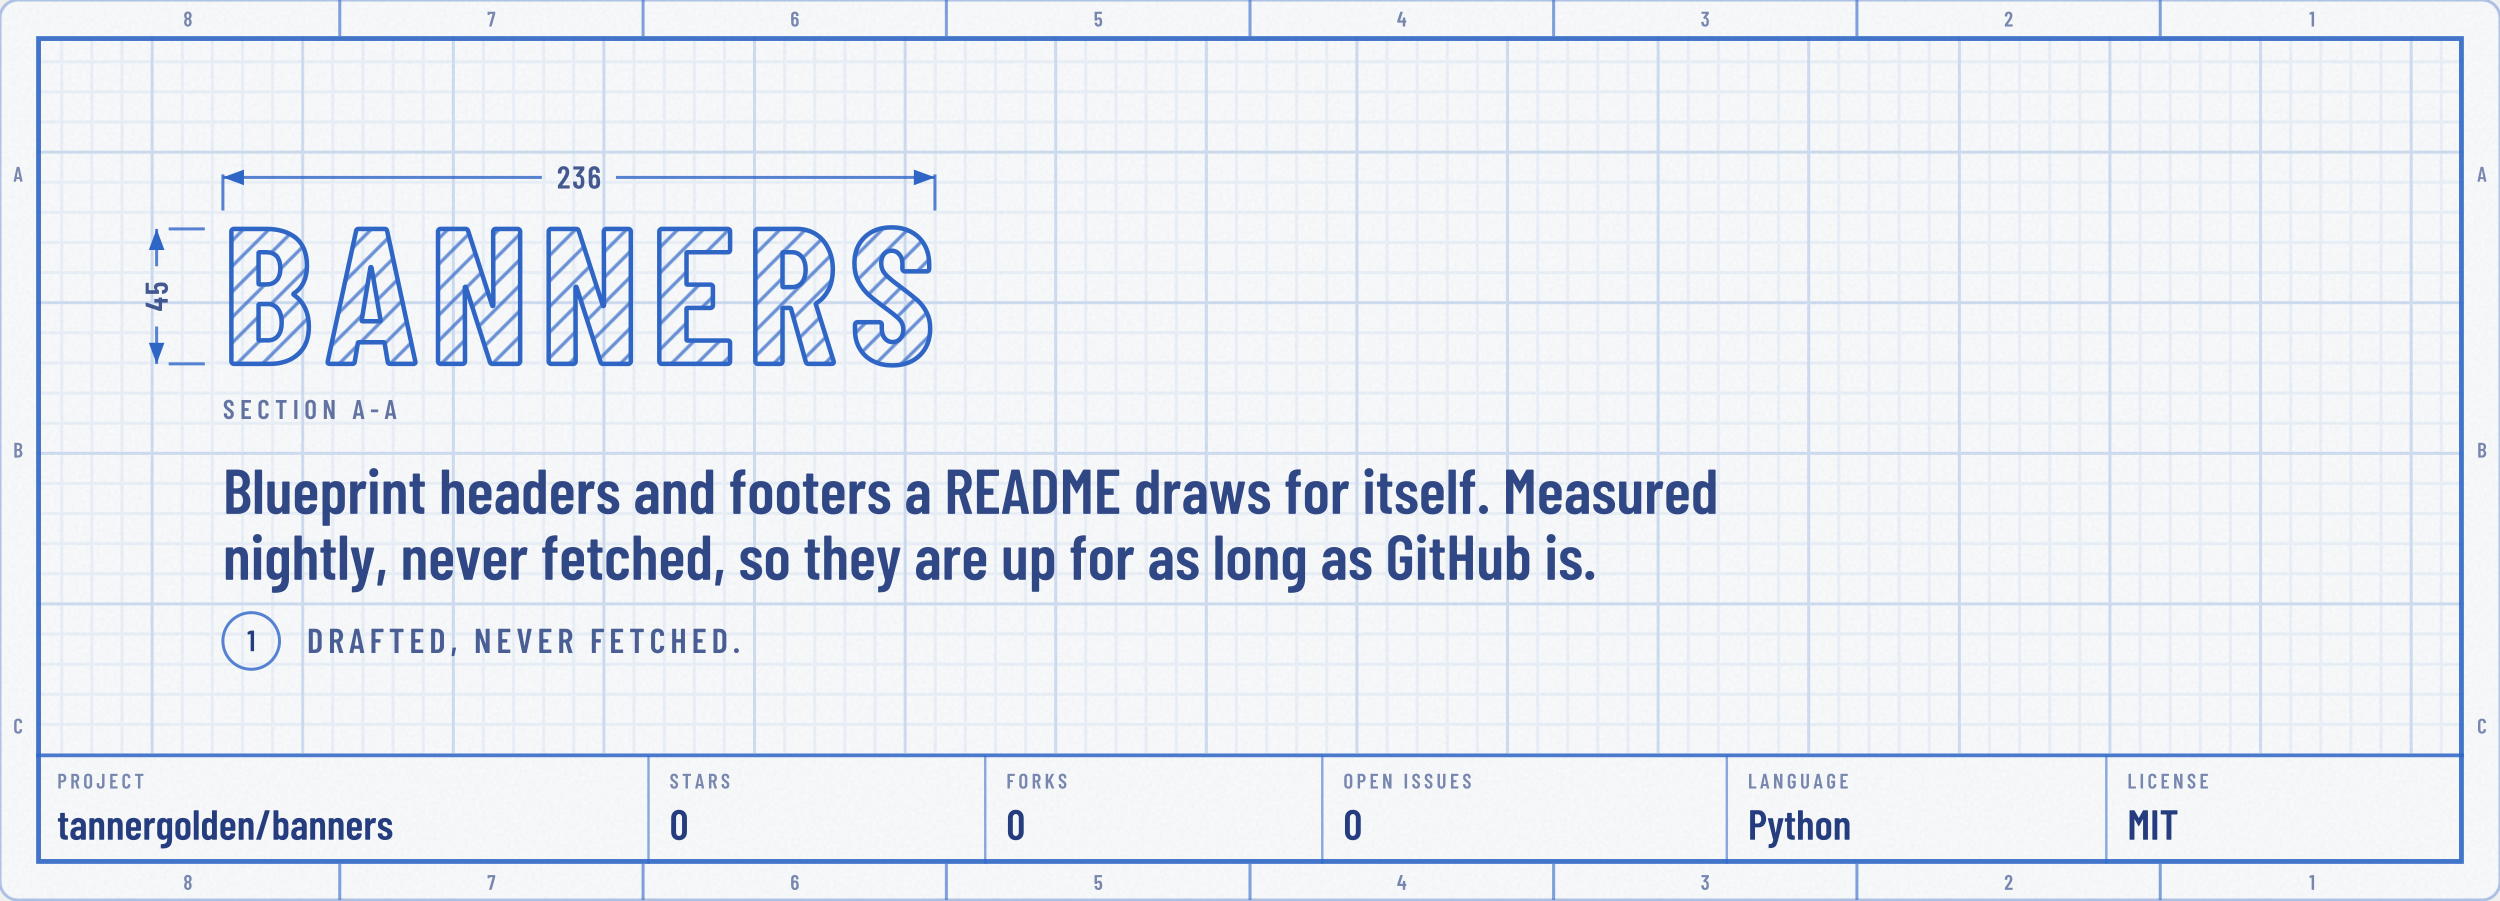
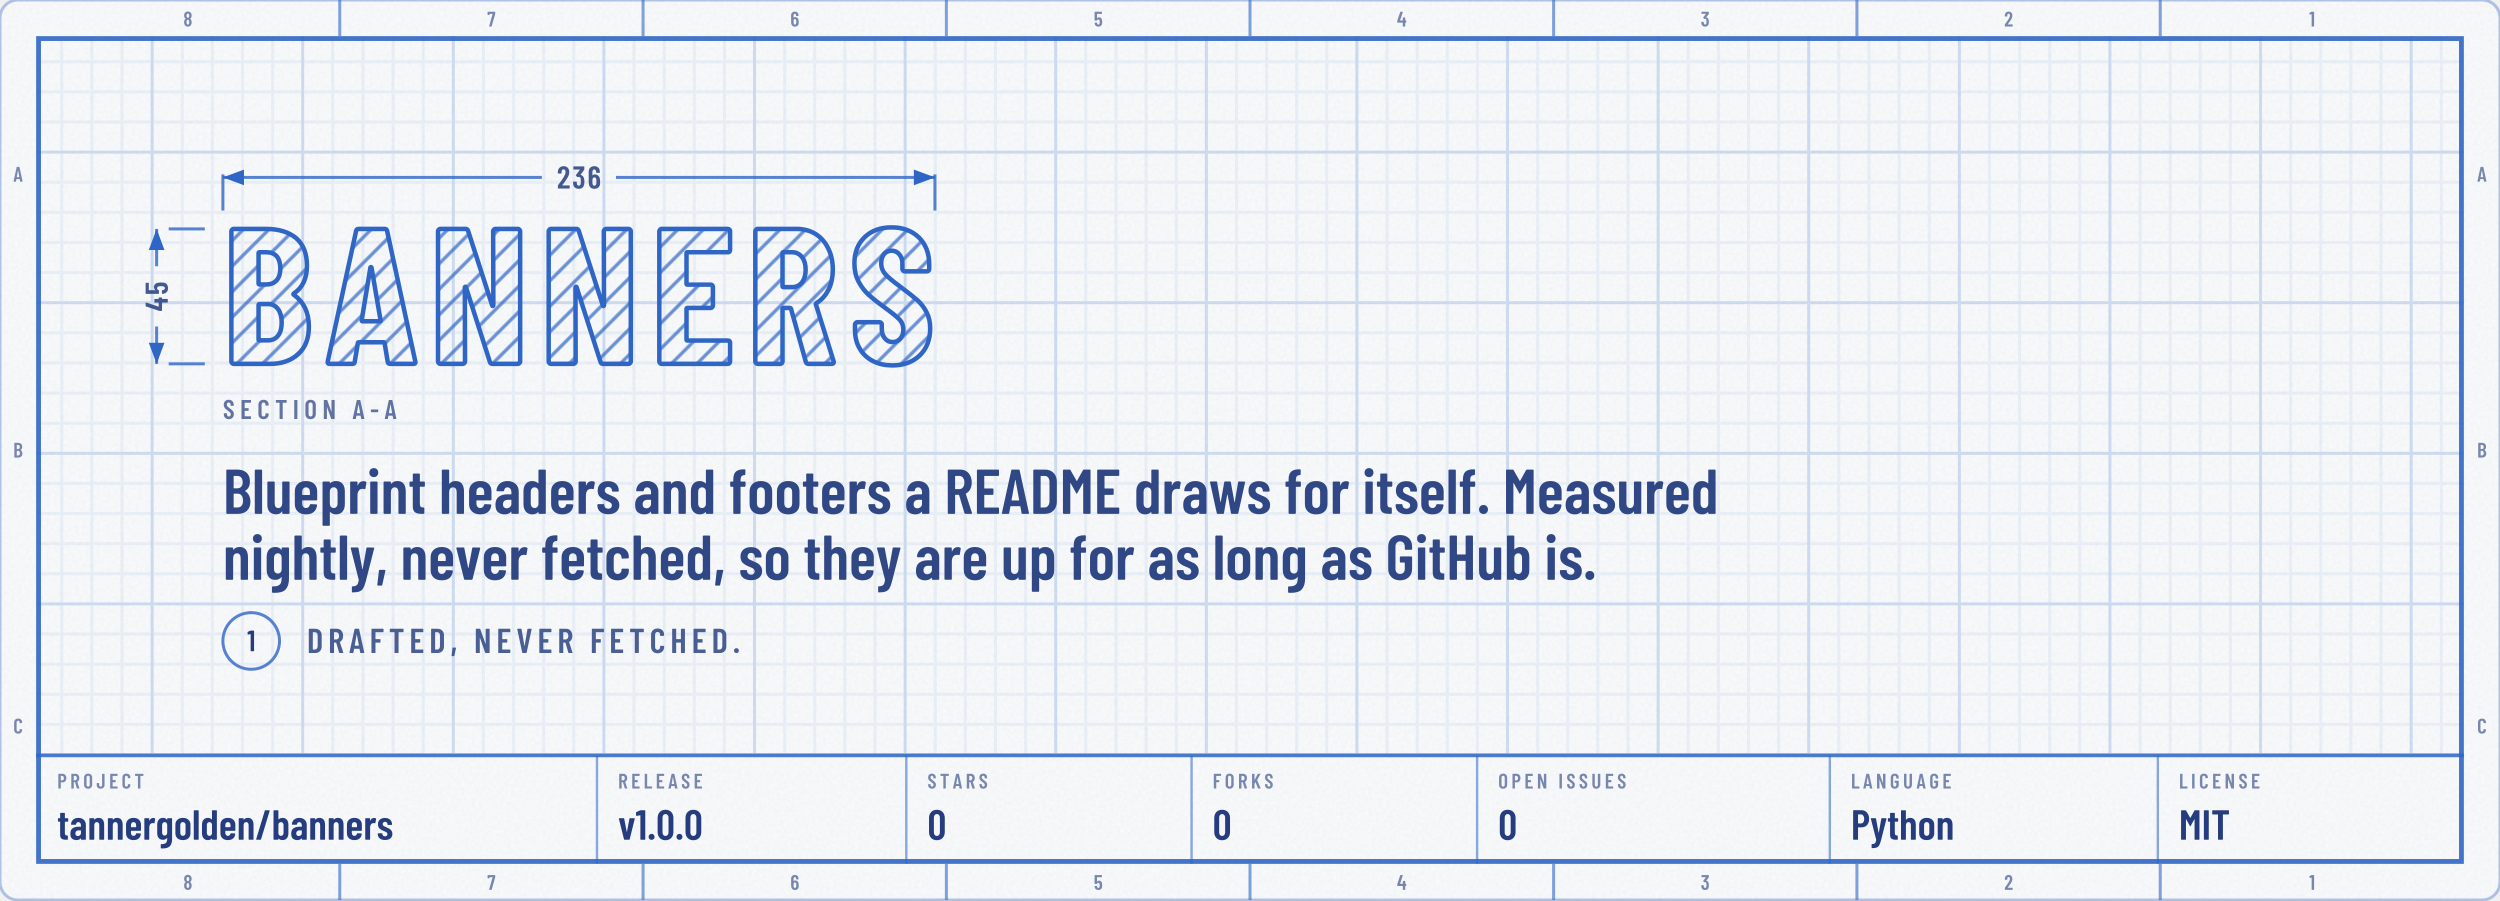
<svg xmlns="http://www.w3.org/2000/svg" width="830" height="299" viewBox="0 0 830 299" role="img" aria-labelledby="t d">
  <defs>
    <g id="kt1" transform="translate(74 120.8) scale(0.064 -0.064)">
      <use href="#n66" x="0" />
      <use href="#n65" x="530" />
      <use href="#n78" x="1072" />
      <use href="#n78" x="1646" />
      <use href="#n69" x="2220" />
      <use href="#n82" x="2718" />
      <use href="#n83" x="3249" />
    </g>
    <mask id="km2" maskUnits="userSpaceOnUse" x="70" y="70.9" width="244.4" height="65.9">
      <use href="#kt1" fill="#FFFFFF" />
    </mask>
    <pattern id="kp3" width="6" height="6" patternUnits="userSpaceOnUse" patternTransform="rotate(45)">
      <path d="M3 0V6" stroke="#2F66C6" stroke-opacity="0.7" stroke-width="1.1" />
    </pattern>
    <clipPath id="kc4">
      <rect x="0" y="0" width="830" height="298.8" rx="6" />
    </clipPath>
    <filter id="kn5" x="0" y="0" width="100%" height="100%">
      <feTurbulence type="fractalNoise" baseFrequency=".85" numOctaves="2" stitchTiles="stitch" />
      <feColorMatrix values="0 0 0 0 0 0 0 0 0 0 0 0 0 0 0 0 0 0 0.035 0" />
    </filter>
    <pattern id="kp6" width="10" height="10" patternUnits="userSpaceOnUse">
      <path d="M10 .5H.5V10" fill="none" stroke="#2F66C6" stroke-opacity="0.07" />
    </pattern>
    <pattern id="kp7" width="50" height="50" patternUnits="userSpaceOnUse">
      <path d="M50 .5H.5V50" fill="none" stroke="#2F66C6" stroke-opacity="0.14" />
    </pattern>
    <clipPath id="kc8">
      <path clip-rule="evenodd" d="M12 12h806v274.8h-806zM12 250.8h806v36h-806z" />
    </clipPath>
    <path id="m44" d="M33 -78 59 146Q60 157 71 157H151Q164 157 161 144L112 -80Q110 -91 99 -91H45Q39 -91 36 -88Q32 -84 33 -78Z" />
    <path id="m45" d="M27 263V339Q27 344 30 348Q34 351 39 351H286Q291 351 294 348Q298 344 298 339V263Q298 258 294 254Q291 251 286 251H39Q34 251 30 254Q27 258 27 263Z" />
    <path id="m46" d="M35 69Q35 100 55 120Q75 140 106 140Q137 140 156 120Q176 100 176 69Q176 38 156 18Q136 -2 106 -2Q75 -2 55 18Q35 38 35 69Z" />
    <path id="m47" d="M21 14 226 690Q229 700 239 700H331Q337 700 340 696Q343 692 341 686L136 10Q133 0 123 0H31Q25 0 22 4Q19 8 21 14Z" />
    <path id="m48" d="M38 183V517Q38 604 89 658Q140 711 224 711Q309 711 360 658Q412 604 412 517V183Q412 96 360 42Q309 -11 224 -11Q140 -11 89 42Q38 96 38 183ZM296 176V524Q296 563 276 586Q257 610 224 610Q192 610 173 586Q154 563 154 524V176Q154 137 173 114Q192 90 224 90Q257 90 276 114Q296 137 296 176Z" />
    <path id="m49" d="M122 700H218Q223 700 226 696Q230 693 230 688V12Q230 7 226 4Q223 0 218 0H126Q121 0 118 4Q114 7 114 12V576Q114 578 112 580Q111 582 109 581L27 565H24Q13 565 13 576L10 643Q10 653 18 657L107 697Q114 700 122 700Z" />
    <path id="m50" d="M173 100H392Q397 100 400 96Q404 93 404 88V12Q404 7 400 4Q397 0 392 0H43Q38 0 34 4Q31 7 31 12V92Q31 101 36 107L75 160Q114 212 152 266Q189 320 215 363Q273 459 273 522Q273 562 256 585Q238 608 209 608Q180 608 163 586Q146 563 147 526V487Q147 482 144 478Q140 475 135 475H41Q36 475 32 478Q29 482 29 487V530Q33 610 84 659Q134 708 214 708Q293 708 342 656Q390 605 390 521Q390 471 373 422Q356 373 319 317Q294 277 260 229Q225 181 214 166Q184 126 170 106Q168 104 169 102Q170 100 173 100Z" />
    <path id="m51" d="M387 218Q387 169 380 134Q368 66 326 29Q283 -8 210 -8Q134 -8 86 32Q38 73 32 143Q30 165 28 207Q28 219 40 219H132Q144 219 144 207Q146 173 148 156Q153 125 169 108Q185 92 210 92Q234 92 250 108Q266 123 271 152Q276 182 276 230Q276 281 269 315Q263 341 248 355Q233 369 210 369Q195 369 183 360Q177 356 174 356Q172 356 166 360L119 408Q115 412 115 417Q115 421 118 425L243 595Q245 597 244 599Q242 601 239 601H49Q44 601 40 604Q37 608 37 613V688Q37 693 40 696Q44 700 49 700H373Q378 700 382 696Q385 693 385 688V609Q385 602 380 594L266 438Q262 432 268 431Q309 426 338 392Q368 358 378 307Q387 267 387 218Z" />
    <path id="m52" d="M443 275V194Q443 189 440 186Q436 182 431 182H401Q396 182 396 177V12Q396 7 392 4Q389 0 384 0H292Q287 0 284 4Q280 7 280 12V177Q280 182 275 182H29Q24 182 20 186Q17 189 17 194V259Q17 268 19 274L158 690Q161 700 171 700H271Q277 700 280 696Q283 693 281 686L153 293Q152 287 157 287H275Q280 287 280 292V412Q280 417 284 420Q287 424 292 424H384Q389 424 392 420Q396 417 396 412V292Q396 287 401 287H431Q436 287 440 284Q443 280 443 275Z" />
    <path id="m53" d="M400 216Q400 175 396 146Q391 72 344 32Q297 -8 219 -8Q145 -8 99 30Q53 68 43 144L40 172Q40 184 52 184H144Q156 184 157 172Q157 166 159 154Q171 92 219 92Q244 92 260 108Q275 124 280 153Q284 178 284 217Q284 254 278 281Q273 307 258 322Q242 336 219 336Q171 336 157 290Q154 279 144 279H51Q46 279 42 282Q39 286 39 291V688Q39 693 42 696Q46 700 51 700H377Q382 700 386 696Q389 693 389 688V612Q389 607 386 604Q382 600 377 600H160Q155 600 155 595V400Q155 397 157 396Q159 396 161 398Q178 416 202 426Q227 437 254 437Q314 437 350 398Q387 360 394 290Q400 259 400 216Z" />
    <path id="m54" d="M401 216Q401 193 399 151Q394 75 346 34Q299 -8 221 -8Q147 -8 101 30Q55 69 46 144Q40 171 40 207L39 532Q39 613 88 660Q138 708 219 708Q295 708 343 660Q391 612 391 532V507Q391 502 388 498Q384 495 379 495H287Q282 495 278 498Q275 502 275 507V526Q275 560 258 582Q242 605 219 605Q191 605 174 583Q156 561 156 526V423Q156 420 158 419Q160 418 162 420Q191 447 234 447Q303 447 346 403Q389 359 396 286Q401 253 401 216ZM284 224Q284 250 279 295Q267 353 220 353Q196 353 180 338Q165 322 160 292Q156 257 156 224Q156 195 159 157Q164 125 180 108Q195 91 220 91Q245 91 260 109Q276 127 281 160Q284 196 284 224Z" />
    <path id="m55" d="M90 13 255 594Q257 600 251 600H116Q111 600 111 595V559Q111 554 108 550Q104 547 99 547H28Q23 547 20 550Q16 554 16 559L17 688Q17 693 20 696Q24 700 29 700H368Q373 700 376 696Q380 693 380 688V607Q380 603 378 593L211 10Q208 0 197 0H100Q87 0 90 13Z" />
    <path id="m56" d="M325 364Q358 345 375 306Q396 259 396 200Q396 147 380 107Q360 53 318 22Q275 -8 216 -8Q158 -8 116 22Q73 52 53 106Q38 148 38 200Q38 259 56 301Q71 341 109 363Q113 366 109 369Q76 390 58 427Q38 470 38 523Q38 581 58 620Q78 664 120 688Q161 712 216 712Q270 712 312 688Q353 665 374 621Q396 579 396 523Q396 471 376 429Q358 392 325 371Q319 367 325 364ZM159 559Q152 541 152 513Q152 483 162 456Q169 435 183 423Q197 411 216 411Q237 411 252 424Q266 436 273 459Q281 483 281 513Q281 547 271 568Q264 589 250 600Q236 612 216 612Q198 612 184 602Q171 591 164 573ZM281 206Q281 244 272 271Q266 295 252 308Q237 322 216 322Q195 322 180 308Q166 294 160 268Q152 242 152 208Q152 177 158 151Q163 123 178 108Q194 92 216 92Q239 92 255 108Q271 124 276 153Q281 180 281 206Z" />
    <path id="m65" d="M325 11 306 116Q306 121 300 121H154Q148 121 148 116L129 11Q128 0 116 0H25Q11 0 14 13L162 689Q164 700 175 700H281Q292 700 294 689L442 13V9Q442 0 431 0H338Q326 0 325 11ZM171 212H282Q288 212 287 217L229 533Q228 536 226 536Q224 536 223 533L166 217Q165 212 171 212Z" />
    <path id="m66" d="M242 0H66Q61 0 58 4Q54 7 54 12V688Q54 693 58 696Q61 700 66 700H224Q319 700 373 652Q427 604 427 512Q427 409 354 365Q349 362 352 359Q391 334 413 292Q435 250 435 192Q435 100 382 50Q328 0 242 0ZM170 595V409Q170 404 175 404H226Q267 404 290 429Q313 454 313 500Q313 548 290 574Q267 600 226 600H175Q170 600 170 595ZM319 208Q319 260 296 290Q273 319 233 319H175Q170 319 170 314V106Q170 101 175 101H233Q273 101 296 129Q319 157 319 208Z" />
    <path id="m67" d="M42 180V521Q42 607 94 658Q145 708 230 708Q316 708 368 658Q420 607 420 521V509Q420 504 416 500Q413 496 408 496L315 492Q303 492 303 504V529Q303 564 283 586Q263 608 230 608Q198 608 178 586Q158 564 158 529V171Q158 136 178 114Q198 92 230 92Q263 92 283 114Q303 136 303 171V196Q303 201 306 204Q310 208 315 208L408 204Q413 204 416 200Q420 197 420 192V180Q420 95 368 44Q316 -8 230 -8Q145 -8 94 44Q42 95 42 180Z" />
    <path id="m68" d="M54 12V688Q54 693 58 696Q61 700 66 700H237Q323 700 374 648Q426 596 426 509V191Q426 104 374 52Q323 0 237 0H66Q61 0 58 4Q54 7 54 12ZM175 100 235 101Q268 101 288 128Q309 154 310 198V502Q310 547 290 574Q269 600 234 600H175Q170 600 170 595V105Q170 100 175 100Z" />
    <path id="m69" d="M391 600H175Q170 600 170 595V406Q170 401 175 401H303Q308 401 312 398Q315 394 315 389V312Q315 307 312 304Q308 300 303 300H175Q170 300 170 295V105Q170 100 175 100H391Q396 100 400 96Q403 93 403 88V12Q403 7 400 4Q396 0 391 0H66Q61 0 58 4Q54 7 54 12V688Q54 693 58 696Q61 700 66 700H391Q396 700 400 696Q403 693 403 688V612Q403 607 400 604Q396 600 391 600Z" />
    <path id="m70" d="M390 600H175Q170 600 170 595V406Q170 401 175 401H302Q307 401 310 398Q314 394 314 389V312Q314 307 310 304Q307 300 302 300H175Q170 300 170 295V12Q170 7 166 4Q163 0 158 0H66Q61 0 58 4Q54 7 54 12V688Q54 693 58 696Q61 700 66 700H390Q395 700 398 696Q402 693 402 688V612Q402 607 398 604Q395 600 390 600Z" />
    <path id="m71" d="M42 173V527Q42 609 94 658Q145 708 230 708Q315 708 368 658Q420 609 420 526V487Q420 482 416 478Q413 475 408 475H316Q311 475 308 478Q304 482 304 487V528Q304 564 284 586Q263 608 230 608Q197 608 177 586Q157 564 157 528V172Q157 136 177 114Q197 92 230 92Q263 92 284 114Q304 136 304 172V268Q304 273 299 273H238Q233 273 230 276Q226 280 226 285V358Q226 363 230 366Q233 370 238 370H408Q413 370 416 366Q420 363 420 358V173Q420 91 368 42Q315 -8 230 -8Q145 -8 94 42Q42 91 42 173Z" />
    <path id="m72" d="M319 700H411Q416 700 420 696Q423 693 423 688V12Q423 7 420 4Q416 0 411 0H319Q314 0 310 4Q307 7 307 12V295Q307 300 302 300H175Q170 300 170 295V12Q170 7 166 4Q163 0 158 0H66Q61 0 58 4Q54 7 54 12V688Q54 693 58 696Q61 700 66 700H158Q163 700 166 696Q170 693 170 688V406Q170 401 175 401H302Q307 401 307 406V688Q307 693 310 696Q314 700 319 700Z" />
    <path id="m73" d="M54 12V688Q54 693 58 696Q61 700 66 700H158Q163 700 166 696Q170 693 170 688V12Q170 7 166 4Q163 0 158 0H66Q61 0 58 4Q54 7 54 12Z" />
    <path id="m74" d="M17 173V247Q17 252 20 256Q24 259 29 259H121Q126 259 130 256Q133 252 133 247V171Q133 136 152 114Q171 92 202 92Q233 92 252 114Q272 136 272 171V688Q272 693 276 696Q279 700 284 700H376Q381 700 384 696Q388 693 388 688V173Q388 91 336 42Q285 -8 202 -8Q119 -8 68 42Q17 91 17 173Z" />
    <path id="m75" d="M54 12V688Q54 693 58 696Q61 700 66 700H158Q163 700 166 696Q170 693 170 688V412Q170 408 172 408Q174 407 176 410L326 691Q331 700 341 700H440Q447 700 449 696Q451 692 448 686L298 405Q297 401 297 399L459 14Q460 12 460 8Q460 0 450 0H351Q340 0 337 9L219 298Q218 301 216 300Q214 300 212 298L172 231Q170 227 170 225V12Q170 7 166 4Q163 0 158 0H66Q61 0 58 4Q54 7 54 12Z" />
    <path id="m76" d="M54 12V688Q54 693 58 696Q61 700 66 700H158Q163 700 166 696Q170 693 170 688V105Q170 100 175 100H391Q396 100 400 96Q403 93 403 88V12Q403 7 400 4Q396 0 391 0H66Q61 0 58 4Q54 7 54 12Z" />
    <path id="m77" d="M383 700H475Q480 700 484 696Q487 693 487 688V12Q487 7 484 4Q480 0 475 0H383Q378 0 374 4Q371 7 371 12V484Q371 488 369 488Q367 488 365 485L278 327Q273 319 269 319Q265 319 260 327L173 485Q171 488 169 488Q167 488 167 484V12Q167 7 164 4Q160 0 155 0H63Q58 0 54 4Q51 7 51 12V688Q51 693 54 696Q58 700 63 700H155Q165 700 170 692L267 521Q270 517 273 521L368 692Q373 700 383 700Z" />
    <path id="m78" d="M350 700H441Q446 700 450 696Q453 693 453 688V12Q453 7 450 4Q446 0 441 0H336Q326 0 323 10L174 434Q173 437 170 436Q168 436 168 433L169 12Q169 7 166 4Q162 0 157 0H66Q61 0 58 4Q54 7 54 12V688Q54 693 58 696Q61 700 66 700H169Q179 700 182 690L332 269Q333 266 336 266Q338 267 338 270V688Q338 693 342 696Q345 700 350 700Z" />
    <path id="m79" d="M42 182V518Q42 604 94 656Q147 708 233 708Q319 708 372 656Q425 604 425 518V182Q425 96 372 44Q319 -8 233 -8Q147 -8 94 44Q42 96 42 182ZM309 177V523Q309 561 288 584Q267 608 233 608Q199 608 178 584Q158 561 158 523V177Q158 139 178 116Q199 92 233 92Q267 92 288 116Q309 139 309 177Z" />
    <path id="m80" d="M432 495Q432 405 384 350Q337 295 259 295H174Q169 295 169 290V12Q169 7 166 4Q162 0 157 0H65Q60 0 56 4Q53 7 53 12V689Q53 694 56 698Q60 701 65 701H253Q306 701 346 675Q387 649 410 602Q432 555 432 495ZM316 492Q316 542 294 572Q271 601 234 601H174Q169 601 169 596V391Q169 386 174 386H234Q271 386 294 414Q316 443 316 492Z" />
    <path id="m82" d="M318 10 233 297Q231 301 228 301H175Q170 301 170 296V12Q170 7 166 4Q163 0 158 0H66Q61 0 58 4Q54 7 54 12V688Q54 693 58 696Q61 700 66 700H254Q307 700 348 674Q388 649 410 602Q433 556 433 496Q433 434 409 389Q385 344 342 321Q338 320 339 315L437 14Q438 12 438 9Q438 0 427 0H331Q321 0 318 10ZM170 595V396Q170 391 175 391H236Q272 391 294 419Q317 447 317 495Q317 543 294 572Q272 600 236 600H175Q170 600 170 595Z" />
    <path id="m83" d="M34 173V199Q34 204 38 208Q41 211 46 211H137Q142 211 146 208Q149 204 149 199V179Q149 140 168 116Q188 92 219 92Q250 92 270 114Q290 137 290 174Q290 200 279 219Q268 238 248 255Q228 272 184 304Q134 340 104 368Q73 396 52 436Q32 475 32 527Q32 610 82 659Q132 708 214 708Q297 708 348 656Q399 605 399 520V496Q399 491 396 488Q392 484 387 484H297Q292 484 288 488Q285 491 285 496V522Q285 561 266 584Q246 608 214 608Q184 608 165 586Q146 565 146 527Q146 491 166 466Q187 441 247 397Q308 352 339 324Q370 295 387 261Q404 227 404 180Q404 95 353 44Q302 -8 219 -8Q136 -8 85 42Q34 92 34 173Z" />
    <path id="m84" d="M425 688V612Q425 607 422 604Q418 600 413 600H286Q281 600 281 595V12Q281 7 278 4Q274 0 269 0H177Q172 0 168 4Q165 7 165 12V595Q165 600 160 600H40Q35 600 32 604Q28 607 28 612V688Q28 693 32 696Q35 700 40 700H413Q418 700 422 696Q425 693 425 688Z" />
    <path id="m85" d="M50 194V688Q50 693 54 696Q57 700 62 700H154Q159 700 162 696Q166 693 166 688V182Q166 142 186 117Q206 92 239 92Q272 92 292 117Q312 142 312 182V688Q312 693 316 696Q319 700 324 700H416Q421 700 424 696Q428 693 428 688V194Q428 103 376 48Q324 -8 239 -8Q153 -8 102 48Q50 103 50 194Z" />
    <path id="m86" d="M171 11 28 687 27 691Q27 700 38 700H139Q151 700 152 689L235 208Q236 205 238 205Q240 205 241 208L322 689Q323 700 335 700H433Q446 700 443 687L299 11Q297 0 286 0H184Q173 0 171 11Z" />
    <path id="m97" d="M397 352V12Q397 7 394 4Q390 0 385 0H293Q288 0 284 4Q281 7 281 12V31Q281 34 279 35Q277 36 275 33Q240 -8 173 -8Q116 -8 72 24Q29 57 29 143Q29 233 82 271Q134 309 224 309H276Q281 309 281 314V340Q281 376 263 398Q245 419 218 419Q197 419 183 406Q169 392 166 369Q165 357 153 357H56Q44 357 45 369Q50 437 98 478Q147 519 220 519Q299 519 348 473Q397 427 397 352ZM281 160V217Q281 222 276 222H224Q190 222 169 204Q148 185 148 150Q148 119 164 104Q180 88 205 88Q235 88 258 107Q281 126 281 160Z" />
    <path id="m98" d="M399 357V154Q399 80 362 36Q325 -8 258 -8Q204 -8 168 27Q166 29 164 28Q162 27 162 24V12Q162 7 158 4Q155 0 150 0H58Q53 0 50 4Q46 7 46 12V688Q46 693 50 696Q53 700 58 700H150Q155 700 158 696Q162 693 162 688V486Q162 483 164 482Q167 482 170 486Q189 503 212 511Q236 519 258 519Q324 519 362 476Q399 433 399 357ZM222 419Q198 419 182 404Q166 388 162 362V149Q166 123 182 108Q198 92 222 92Q250 92 267 112Q284 131 284 163V348Q284 380 267 400Q250 419 222 419Z" />
    <path id="m99" d="M38 155V357Q38 430 86 474Q133 519 215 519Q297 519 345 476Q393 432 393 365V351Q393 346 390 342Q386 339 381 339L289 335Q277 335 277 347V357Q277 382 260 400Q242 419 215 419Q188 419 171 399Q154 379 154 348V163Q154 132 171 112Q188 92 215 92Q242 92 260 110Q277 129 277 155V165Q277 170 280 174Q284 177 289 177L381 176Q386 176 390 172Q393 169 393 164V146Q393 77 345 34Q297 -8 215 -8Q133 -8 86 36Q38 80 38 155Z" />
    <path id="m100" d="M287 700H379Q384 700 388 696Q391 693 391 688V12Q391 7 388 4Q384 0 379 0H287Q282 0 278 4Q275 7 275 12V24Q275 27 273 28Q271 29 269 27Q233 -8 179 -8Q112 -8 75 36Q38 80 38 154V357Q38 433 76 476Q113 519 179 519Q202 519 226 510Q250 502 269 483Q271 481 273 482Q275 483 275 486V688Q275 693 278 696Q282 700 287 700ZM275 149V362Q271 388 255 404Q239 419 215 419Q187 419 170 400Q153 380 153 348V163Q153 131 170 112Q187 92 215 92Q239 92 255 108Q271 123 275 149Z" />
    <path id="m101" d="M380 213H159Q154 213 154 208V163Q154 132 171 112Q188 92 215 92Q238 92 254 106Q271 121 276 144Q279 154 289 154L378 150Q383 150 386 146Q390 143 389 137Q382 67 338 30Q294 -8 215 -8Q133 -8 86 36Q38 79 38 154V357Q38 430 86 474Q133 519 215 519Q297 519 344 474Q392 430 392 357V225Q392 220 388 216Q385 213 380 213ZM154 348V303Q154 298 159 298H272Q277 298 277 303V348Q277 380 260 400Q243 419 215 419Q188 419 171 399Q154 379 154 348Z" />
    <path id="m102" d="M265 499V440Q265 435 262 432Q258 428 253 428H191Q186 428 186 423V12Q186 7 182 4Q179 0 174 0H83Q78 0 74 4Q71 7 71 12V423Q71 428 66 428H34Q29 428 26 432Q22 435 22 440V499Q22 504 26 508Q29 511 34 511H66Q71 511 71 516V541Q71 631 112 668Q153 705 243 704H251Q256 704 260 700Q263 697 263 692L261 624Q261 619 258 616Q254 612 249 612H244Q214 611 200 592Q186 574 186 536V516Q186 511 191 511H253Q258 511 262 508Q265 504 265 499Z" />
    <path id="m103" d="M287 511H379Q384 511 388 508Q391 504 391 499V19Q391 -89 342 -148Q293 -206 167 -206Q145 -206 134 -205Q122 -204 122 -192V-115Q122 -102 135 -104Q192 -105 222 -90Q253 -75 264 -46Q275 -17 275 30V41Q275 44 273 44Q271 45 269 42Q236 -1 175 -1Q108 -1 73 42Q38 86 38 161V357Q38 434 74 476Q109 519 175 519Q236 519 269 476Q271 473 273 474Q275 474 275 477V499Q275 504 278 508Q282 511 287 511ZM275 169V348Q275 380 258 400Q242 419 215 419Q188 419 171 399Q154 379 154 348V169Q154 138 171 118Q188 99 215 99Q242 99 258 118Q275 138 275 169Z" />
    <path id="m104" d="M397 352V12Q397 7 394 4Q390 0 385 0H293Q288 0 284 4Q281 7 281 12V343Q281 379 266 399Q251 419 223 419Q194 419 178 398Q162 377 162 340V12Q162 7 158 4Q155 0 150 0H58Q53 0 50 4Q46 7 46 12V688Q46 693 50 696Q53 700 58 700H150Q155 700 158 696Q162 693 162 688V479Q162 476 164 476Q167 475 170 479Q204 519 265 519Q330 519 364 476Q397 432 397 352Z" />
    <path id="m105" d="M36 652Q36 683 56 703Q76 723 107 723Q138 723 158 703Q177 683 177 652Q177 621 157 601Q137 581 107 581Q76 581 56 601Q36 621 36 652ZM50 12V499Q50 504 54 508Q57 511 62 511H154Q159 511 162 508Q166 504 166 499V12Q166 7 162 4Q159 0 154 0H62Q57 0 54 4Q50 7 50 12Z" />
    <path id="m108" d="M42 12V688Q42 693 46 696Q49 700 54 700H146Q151 700 154 696Q158 693 158 688V12Q158 7 154 4Q151 0 146 0H54Q49 0 46 4Q42 7 42 12Z" />
    <path id="m110" d="M397 352V12Q397 7 394 4Q390 0 385 0H293Q288 0 284 4Q281 7 281 12V343Q281 379 266 399Q251 419 223 419Q194 419 178 398Q162 377 162 340V12Q162 7 158 4Q155 0 150 0H58Q53 0 50 4Q46 7 46 12V499Q46 504 50 508Q53 511 58 511H150Q155 511 158 508Q162 504 162 499V479Q162 476 164 476Q167 475 170 479Q204 519 265 519Q330 519 364 476Q397 432 397 352Z" />
    <path id="m111" d="M38 155V356Q38 430 86 474Q134 519 216 519Q299 519 347 474Q395 430 395 356V155Q395 80 348 36Q300 -8 216 -8Q133 -8 86 36Q38 80 38 155ZM279 164V348Q279 379 262 399Q244 419 216 419Q188 419 171 400Q154 380 154 348V164Q154 132 171 112Q188 93 216 93Q244 93 262 112Q279 132 279 164Z" />
    <path id="m112" d="M403 357V155Q403 78 366 35Q329 -8 262 -8Q239 -8 215 0Q191 9 172 28Q170 30 168 29Q166 28 166 25V-177Q166 -182 162 -186Q159 -189 154 -189H62Q57 -189 54 -186Q50 -182 50 -177V499Q50 504 54 508Q57 511 62 511H154Q159 511 162 508Q166 504 166 499V487Q166 484 168 484Q171 483 174 487Q209 519 262 519Q329 519 366 476Q403 432 403 357ZM226 420Q199 420 182 400Q166 380 166 348V163Q166 131 182 112Q199 92 226 92Q254 92 271 112Q288 131 288 163V348Q288 380 271 400Q254 420 226 420Z" />
    <path id="m114" d="M297 507Q305 502 303 492L287 399Q286 387 273 392Q259 396 247 396Q235 396 225 393Q197 389 180 362Q162 334 162 296V13Q162 8 158 4Q155 1 150 1H58Q53 1 50 4Q46 8 46 13V499Q46 504 50 508Q53 511 58 511H150Q155 511 158 508Q162 504 162 499V453Q162 449 164 448Q166 448 167 452Q194 517 255 517Q282 517 297 507Z" />
    <path id="m115" d="M30 135V142Q30 147 34 150Q37 154 42 154H128Q133 154 136 150Q140 147 140 142V137Q140 113 158 97Q177 81 204 81Q230 81 245 96Q260 111 260 134Q260 154 247 168Q234 181 219 188Q204 195 165 211Q108 233 72 267Q35 301 35 368Q35 438 80 478Q124 517 200 517Q278 517 324 476Q369 434 369 364Q369 359 366 356Q362 352 357 352H273Q268 352 264 356Q261 359 261 364V370Q261 394 244 410Q228 426 203 426Q177 426 162 410Q146 393 146 370Q146 351 158 338Q170 325 185 318Q200 310 235 295Q277 278 306 262Q334 245 356 214Q377 184 377 139Q377 72 330 33Q283 -6 203 -6Q124 -6 77 32Q30 70 30 135Z" />
    <path id="m116" d="M248 429H186Q181 429 181 424V162Q181 127 194 114Q207 100 233 101H240Q245 101 248 98Q252 94 252 89V12Q252 7 248 4Q245 0 240 0H206Q138 0 104 25Q69 50 69 119V424Q69 429 64 429H29Q24 429 20 432Q17 436 17 441V499Q17 504 20 508Q24 511 29 511H64Q69 511 69 516V626Q69 631 72 634Q76 638 81 638H169Q174 638 178 634Q181 631 181 626V516Q181 511 186 511H248Q253 511 256 508Q260 504 260 499V441Q260 436 256 432Q253 429 248 429Z" />
    <path id="m117" d="M289 511H381Q386 511 390 508Q393 504 393 499V12Q393 7 390 4Q386 0 381 0H289Q284 0 280 4Q277 7 277 12V34Q277 37 275 38Q273 39 271 36Q242 -7 178 -7Q117 -7 80 30Q42 66 42 142V499Q42 504 46 508Q49 511 54 511H146Q151 511 154 508Q158 504 158 499V167Q158 92 216 92Q245 92 261 114Q277 135 277 172V499Q277 504 280 508Q284 511 289 511Z" />
    <path id="m118" d="M141 10 19 499V503Q19 512 30 512H132Q144 512 145 501L205 190Q206 187 208 187Q210 187 211 190L270 501Q271 512 283 512L385 510Q399 510 396 497L275 10Q272 0 261 0H155Q144 0 141 10Z" />
    <path id="m119" d="M126 11 19 499V503Q19 512 30 512H118Q130 512 131 501L183 190Q184 187 186 187Q188 187 189 190L244 501Q245 512 257 512H335Q347 512 348 501L404 189Q405 186 407 186Q409 186 410 189L463 501Q464 512 476 512L563 510Q576 510 573 497L466 11Q464 0 453 0H363Q351 0 350 11L297 303Q296 306 294 306Q292 306 291 303L239 11Q238 0 226 0H139Q128 0 126 11Z" />
    <path id="m121" d="M34 -187V-115Q34 -110 37 -106Q40 -103 44 -103Q77 -102 96 -94Q115 -87 126 -66Q138 -44 143 -3L142 3L16 499V503Q16 512 27 512H125Q137 512 138 501L199 170Q200 167 202 167Q204 167 205 170L264 501Q265 512 277 512L376 510Q390 510 387 497L253 -28Q234 -99 213 -134Q192 -169 154 -184Q116 -199 45 -199H40Q38 -199 36 -196Q34 -192 34 -187Z" />
    <path id="n65" d="M325 11 309 107Q309 112 303 112H176Q170 112 170 107L154 11Q153 0 141 0H24Q11 0 14 13L161 689Q163 700 174 700H309Q320 700 322 689L468 13L469 9Q469 0 458 0H338Q326 0 325 11ZM194 221H284Q289 221 288 226L241 499Q240 502 238 502Q236 502 235 499L190 226Q190 221 194 221Z" />
    <path id="n66" d="M245 0H56Q51 0 48 4Q44 7 44 12V688Q44 693 48 696Q51 700 56 700H223Q323 700 380 652Q436 604 436 509Q436 410 368 365Q364 362 367 359Q446 303 446 193Q446 100 390 50Q334 0 245 0ZM185 574V417Q185 412 190 412H226Q260 412 279 434Q298 455 298 494Q298 535 280 557Q261 579 226 579H190Q185 579 185 574ZM305 214Q305 258 286 284Q267 310 235 310H190Q185 310 185 305V127Q185 122 190 122H234Q267 122 286 146Q305 170 305 214Z" />
    <path id="n69" d="M399 579H190Q185 579 185 574V416Q185 411 190 411H310Q315 411 318 408Q322 404 322 399V302Q322 297 318 294Q315 290 310 290H190Q185 290 185 285V126Q185 121 190 121H399Q404 121 408 118Q411 114 411 109V12Q411 7 408 4Q404 0 399 0H56Q51 0 48 4Q44 7 44 12V688Q44 693 48 696Q51 700 56 700H399Q404 700 408 696Q411 693 411 688V591Q411 586 408 582Q404 579 399 579Z" />
    <path id="n78" d="M342 700H458Q463 700 466 696Q470 693 470 688V12Q470 7 466 4Q463 0 458 0H326Q316 0 313 10L189 397Q188 400 186 400Q183 399 183 396L184 12Q184 7 180 4Q177 0 172 0H56Q51 0 48 4Q44 7 44 12V688Q44 693 48 696Q51 700 56 700H187Q197 700 200 690L325 303Q326 300 328 300Q331 301 331 304L330 688Q330 693 334 696Q337 700 342 700Z" />
    <path id="n82" d="M306 10 229 286Q227 290 224 290H190Q185 290 185 285V12Q185 7 182 4Q178 0 173 0H56Q51 0 48 4Q44 7 44 12V688Q44 693 48 696Q51 700 56 700H258Q313 700 356 674Q399 647 422 599Q446 551 446 489Q446 430 424 385Q401 340 361 315Q359 314 358 312Q357 311 358 309L450 14L451 10Q451 0 440 0H320Q309 0 306 10ZM185 574V403Q185 398 190 398H235Q266 398 286 422Q305 447 305 488Q305 530 286 554Q266 579 235 579H190Q185 579 185 574Z" />
    <path id="n83" d="M30 175V204Q30 209 34 212Q37 216 42 216H157Q162 216 166 212Q169 209 169 204V182Q169 151 185 132Q201 113 225 113Q249 113 265 131Q281 149 281 178Q281 208 261 230Q241 251 183 293Q133 329 102 357Q71 385 49 426Q27 467 27 521Q27 606 80 657Q133 708 220 708Q308 708 362 655Q415 602 415 516V492Q415 487 412 484Q408 480 403 480H288Q283 480 280 484Q276 487 276 492V519Q276 550 260 568Q245 587 220 587Q196 587 181 570Q166 552 166 521Q166 491 185 468Q204 445 260 404Q322 358 354 330Q385 301 402 266Q420 232 420 184Q420 96 366 44Q312 -8 224 -8Q166 -8 122 15Q78 38 54 80Q30 121 30 175Z" />
  </defs>
  <rect y="0" width="830" height="298.8" rx="6" fill="#FFFFFF" stroke="#2F66C6" stroke-opacity=".35" />
  <rect y="0" width="830" height="298.8" rx="6" fill="#2F66C6" fill-opacity=".03" />
  <rect y="0" width="830" height="298.8" clip-path="url(#kc4)" filter="url(#kn5)" />
  <g clip-path="url(#kc8)">
    <rect y="0" width="830" height="298.8" fill="url(#kp6)" />
    <rect y="0" width="830" height="298.8" fill="url(#kp7)" />
  </g>
  <rect x="12.8" y="12.8" width="804.4" height="273.2" fill="none" stroke="#2F66C6" stroke-opacity="0.9" stroke-width="1.6" />
  <path d="M112.8 0V12M112.8 286.8V298.8M213.5 0V12M213.5 286.8V298.8M314.2 0V12M314.2 286.8V298.8M415 0V12M415 286.8V298.8M515.8 0V12M515.8 286.8V298.8M616.5 0V12M616.5 286.8V298.8M717.2 0V12M717.2 286.8V298.8" stroke="#2F66C6" stroke-opacity="0.6" />
  <g transform="scale(0.007 -0.007)" fill="#253D7E" fill-opacity="0.6">
    <use href="#m56" x="8694" y="-1257" />
    <use href="#m56" x="8694" y="-42204" />
    <use href="#m55" x="23108" y="-1257" />
    <use href="#m55" x="23108" y="-42204" />
    <use href="#m54" x="37482" y="-1257" />
    <use href="#m54" x="37482" y="-42204" />
    <use href="#m53" x="51875" y="-1257" />
    <use href="#m53" x="51875" y="-42204" />
    <use href="#m52" x="66253" y="-1257" />
    <use href="#m52" x="66253" y="-42204" />
    <use href="#m51" x="80662" y="-1257" />
    <use href="#m51" x="80662" y="-42204" />
    <use href="#m50" x="95055" y="-1257" />
    <use href="#m50" x="95055" y="-42204" />
    <use href="#m49" x="109524" y="-1257" />
    <use href="#m49" x="109524" y="-42204" />
    <use href="#m65" x="629" y="-8615" />
    <use href="#m65" x="117486" y="-8615" />
    <use href="#m66" x="626" y="-21702" />
    <use href="#m66" x="117483" y="-21702" />
    <use href="#m67" x="629" y="-34789" />
    <use href="#m67" x="117486" y="-34789" />
  </g>
  <path d="M74 69.9V53.9" stroke="#2F66C6" stroke-opacity="0.8" stroke-dasharray="12 12" stroke-dashoffset="0">
    <animate attributeName="stroke-dashoffset" values="12;12;0" keyTimes="0;.25;1" dur="1.4s" calcMode="spline" keySplines="0 0 1 1;.3 0 .2 1" fill="freeze" />
  </path>
  <path d="M310.4 69.9V53.9" stroke="#2F66C6" stroke-opacity="0.8" stroke-dasharray="12 12" stroke-dashoffset="0">
    <animate attributeName="stroke-dashoffset" values="12;12;0" keyTimes="0;.25;1" dur="1.4s" calcMode="spline" keySplines="0 0 1 1;.3 0 .2 1" fill="freeze" />
  </path>
  <path d="M74 58.9H179.9M204.5 58.9H310.4" stroke="#2F66C6" stroke-opacity="0.8" stroke-dasharray="120.2 120.2" stroke-dashoffset="0">
    <animate attributeName="stroke-dashoffset" values="120.2;120.2;0" keyTimes="0;.25;1" dur="1.4s" calcMode="spline" keySplines="0 0 1 1;.3 0 .2 1" fill="freeze" />
  </path>
  <path d="M68 76H47" stroke="#2F66C6" stroke-opacity="0.8" stroke-dasharray="12 12" stroke-dashoffset="0">
    <animate attributeName="stroke-dashoffset" values="12;12;0" keyTimes="0;.25;1" dur="1.4s" calcMode="spline" keySplines="0 0 1 1;.3 0 .2 1" fill="freeze" />
  </path>
  <path d="M68 120.8H47" stroke="#2F66C6" stroke-opacity="0.8" stroke-dasharray="12 12" stroke-dashoffset="0">
    <animate attributeName="stroke-dashoffset" values="12;12;0" keyTimes="0;.25;1" dur="1.4s" calcMode="spline" keySplines="0 0 1 1;.3 0 .2 1" fill="freeze" />
  </path>
  <path d="M52 76V88.4M52 108.4V120.8" stroke="#2F66C6" stroke-opacity="0.8" stroke-dasharray="24.4 24.4" stroke-dashoffset="0">
    <animate attributeName="stroke-dashoffset" values="24.4;24.4;0" keyTimes="0;.25;1" dur="1.4s" calcMode="spline" keySplines="0 0 1 1;.3 0 .2 1" fill="freeze" />
  </path>
  <circle cx="83.4" cy="212.8" r="9.4" fill="none" stroke="#2F66C6" stroke-opacity="0.8" stroke-dasharray="61.3 61.3" stroke-dashoffset="0">
    <animate attributeName="stroke-dashoffset" values="61.3;61.3;0" keyTimes="0;.25;1" dur="1.4s" calcMode="spline" keySplines="0 0 1 1;.3 0 .2 1" fill="freeze" />
  </circle>
  <path d="M12 250.8H818" stroke="#2F66C6" stroke-opacity="0.85" stroke-width="1.2" stroke-dasharray="808 808" stroke-dashoffset="0">
    <animate attributeName="stroke-dashoffset" values="808;808;0" keyTimes="0;.25;1" dur="1.4s" calcMode="spline" keySplines="0 0 1 1;.3 0 .2 1" fill="freeze" />
  </path>
  <rect x="70" y="70.9" width="244.4" height="65.9" fill="url(#kp3)" mask="url(#km2)">
    <animate attributeName="opacity" values="0;0;1" keyTimes="0;.72;1" dur="2.8s" fill="freeze" />
  </rect>
  <use href="#kt1" fill="none" stroke="#2F66C6" stroke-width="23.4" stroke-linejoin="round" stroke-dasharray="5500 5500" stroke-dashoffset="0">
    <animate attributeName="stroke-dashoffset" values="5500;5500;0" keyTimes="0;.1;1" dur="2.4s" calcMode="spline" keySplines="0 0 1 1;.4 .1 .3 1" fill="freeze" />
  </use>
  <path d="M74 58.9l7 -2.6v5.2z" fill="#2F66C6" />
  <path d="M310.4 58.9l-7 -2.6v5.2z" fill="#2F66C6" />
  <g transform="translate(184.9 62.6) scale(0.0105 -0.0105)" fill="#253D7E" fill-opacity="0.85">
    <use href="#m50" x="0" />
    <use href="#m51" x="482" />
    <use href="#m54" x="965" />
  </g>
  <path d="M52 76l-2.6 7h5.2z" fill="#2F66C6" />
  <path d="M52 120.8l-2.6 -7h5.2z" fill="#2F66C6" />
  <g transform="rotate(-90 52 98.4)">
    <g transform="translate(47 102.1) scale(0.0105 -0.0105)" fill="#253D7E" fill-opacity="0.85">
      <use href="#m52" x="0" />
      <use href="#m53" x="516" />
    </g>
  </g>
  <g transform="translate(74 139.1) scale(0.009 -0.009)" fill="#253D7E" fill-opacity="0.7">
    <use href="#m83" x="0" />
    <use href="#m69" x="634" />
    <use href="#m67" x="1269" />
    <use href="#m84" x="1926" />
    <use href="#m73" x="2578" />
    <use href="#m79" x="3002" />
    <use href="#m78" x="3669" />
    <use href="#m65" x="4776" />
    <use href="#m45" x="5432" />
    <use href="#m65" x="5957" />
  </g>
  <g transform="translate(74 170.6) scale(0.021 -0.021)" fill="#253D7E" fill-opacity="0.94">
    <use href="#m66" x="0" />
    <use href="#m108" x="462" />
    <use href="#m117" x="661" />
    <use href="#m101" x="1099" />
    <use href="#m112" x="1525" />
    <use href="#m114" x="1966" />
    <use href="#m105" x="2279" />
    <use href="#m110" x="2494" />
    <use href="#m116" x="2933" />
    <use href="#m104" x="3415" />
    <use href="#m101" x="3854" />
    <use href="#m97" x="4280" />
    <use href="#m100" x="4714" />
    <use href="#m101" x="5151" />
    <use href="#m114" x="5577" />
    <use href="#m115" x="5890" />
    <use href="#m97" x="6488" />
    <use href="#m110" x="6922" />
    <use href="#m100" x="7361" />
    <use href="#m102" x="7998" />
    <use href="#m111" x="8289" />
    <use href="#m111" x="8721" />
    <use href="#m116" x="9153" />
    <use href="#m101" x="9435" />
    <use href="#m114" x="9861" />
    <use href="#m115" x="10174" />
    <use href="#m97" x="10772" />
    <use href="#m82" x="11406" />
    <use href="#m69" x="11867" />
    <use href="#m65" x="12302" />
    <use href="#m68" x="12758" />
    <use href="#m77" x="13230" />
    <use href="#m69" x="13768" />
    <use href="#m100" x="14403" />
    <use href="#m114" x="14840" />
    <use href="#m97" x="15153" />
    <use href="#m119" x="15587" />
    <use href="#m115" x="16179" />
    <use href="#m102" x="16777" />
    <use href="#m111" x="17068" />
    <use href="#m114" x="17500" />
    <use href="#m105" x="18013" />
    <use href="#m116" x="18228" />
    <use href="#m115" x="18510" />
    <use href="#m101" x="18908" />
    <use href="#m108" x="19334" />
    <use href="#m102" x="19533" />
    <use href="#m46" x="19824" />
    <use href="#m77" x="20235" />
    <use href="#m101" x="20773" />
    <use href="#m97" x="21199" />
    <use href="#m115" x="21633" />
    <use href="#m117" x="22031" />
    <use href="#m114" x="22469" />
    <use href="#m101" x="22782" />
    <use href="#m100" x="23208" />
  </g>
  <g transform="translate(74 192.5) scale(0.021 -0.021)" fill="#253D7E" fill-opacity="0.94">
    <use href="#m110" x="0" />
    <use href="#m105" x="439" />
    <use href="#m103" x="654" />
    <use href="#m104" x="1085" />
    <use href="#m116" x="1524" />
    <use href="#m108" x="1806" />
    <use href="#m121" x="2005" />
    <use href="#m44" x="2408" />
    <use href="#m110" x="2807" />
    <use href="#m101" x="3246" />
    <use href="#m118" x="3672" />
    <use href="#m101" x="4087" />
    <use href="#m114" x="4513" />
    <use href="#m102" x="5026" />
    <use href="#m101" x="5317" />
    <use href="#m116" x="5743" />
    <use href="#m99" x="6025" />
    <use href="#m104" x="6447" />
    <use href="#m101" x="6886" />
    <use href="#m100" x="7312" />
    <use href="#m44" x="7749" />
    <use href="#m115" x="8148" />
    <use href="#m111" x="8546" />
    <use href="#m116" x="9178" />
    <use href="#m104" x="9460" />
    <use href="#m101" x="9899" />
    <use href="#m121" x="10325" />
    <use href="#m97" x="10928" />
    <use href="#m114" x="11362" />
    <use href="#m101" x="11675" />
    <use href="#m117" x="12301" />
    <use href="#m112" x="12739" />
    <use href="#m102" x="13380" />
    <use href="#m111" x="13671" />
    <use href="#m114" x="14103" />
    <use href="#m97" x="14616" />
    <use href="#m115" x="15050" />
    <use href="#m108" x="15648" />
    <use href="#m111" x="15847" />
    <use href="#m110" x="16279" />
    <use href="#m103" x="16718" />
    <use href="#m97" x="17349" />
    <use href="#m115" x="17783" />
    <use href="#m71" x="18381" />
    <use href="#m105" x="18843" />
    <use href="#m116" x="19058" />
    <use href="#m72" x="19340" />
    <use href="#m117" x="19817" />
    <use href="#m98" x="20255" />
    <use href="#m105" x="20892" />
    <use href="#m115" x="21107" />
    <use href="#m46" x="21505" />
  </g>
  <g transform="translate(82.1 216.2) scale(0.00978 -0.00978)" fill="#253D7E">
    <use href="#m49" x="0" />
  </g>
  <g transform="translate(101.9 216.8) scale(0.0115 -0.0115)" fill="#253D7E" fill-opacity="0.82">
    <use href="#m68" x="0" />
    <use href="#m82" x="612" />
    <use href="#m65" x="1213" />
    <use href="#m70" x="1809" />
    <use href="#m84" x="2364" />
    <use href="#m69" x="2956" />
    <use href="#m68" x="3531" />
    <use href="#m44" x="4143" />
    <use href="#m78" x="4822" />
    <use href="#m69" x="5469" />
    <use href="#m86" x="6044" />
    <use href="#m69" x="6655" />
    <use href="#m82" x="7230" />
    <use href="#m70" x="8171" />
    <use href="#m69" x="8726" />
    <use href="#m84" x="9301" />
    <use href="#m67" x="9893" />
    <use href="#m72" x="10490" />
    <use href="#m69" x="11107" />
    <use href="#m68" x="11682" />
    <use href="#m46" x="12294" />
  </g>
  <g transform="translate(19 261.8) scale(0.007 -0.007)" fill="#253D7E" fill-opacity="0.6">
    <use href="#m80" x="0" />
    <use href="#m82" x="614" />
    <use href="#m79" x="1232" />
    <use href="#m74" x="1856" />
    <use href="#m69" x="2457" />
    <use href="#m67" x="3049" />
    <use href="#m84" x="3663" />
  </g>
  <g transform="translate(19 278.8) scale(0.014 -0.014)" fill="#253D7E">
    <use href="#m116" x="0" />
    <use href="#m97" x="282" />
    <use href="#m110" x="716" />
    <use href="#m110" x="1155" />
    <use href="#m101" x="1594" />
    <use href="#m114" x="2020" />
    <use href="#m103" x="2333" />
    <use href="#m111" x="2764" />
    <use href="#m108" x="3196" />
    <use href="#m100" x="3395" />
    <use href="#m101" x="3832" />
    <use href="#m110" x="4258" />
    <use href="#m47" x="4697" />
    <use href="#m98" x="5083" />
    <use href="#m97" x="5520" />
    <use href="#m110" x="5954" />
    <use href="#m110" x="6393" />
    <use href="#m101" x="6832" />
    <use href="#m114" x="7258" />
    <use href="#m115" x="7571" />
  </g>
-   <g transform="translate(222.3 261.8) scale(0.007 -0.007)" fill="#253D7E" fill-opacity="0.6">
+   <g transform="translate(205.2 261.8) scale(0.007 -0.007)" fill="#253D7E" fill-opacity="0.6">
+     <use href="#m82" x="0" />
+     <use href="#m69" x="618" />
+     <use href="#m76" x="1210" />
+     <use href="#m69" x="1782" />
+     <use href="#m65" x="2375" />
+     <use href="#m83" x="2988" />
+     <use href="#m69" x="3579" />
+   </g>
+   <g transform="translate(205.2 278.8) scale(0.014 -0.014)" fill="#253D7E">
+     <use href="#m118" x="0" />
+     <use href="#m49" x="415" />
+     <use href="#m46" x="689" />
+     <use href="#m48" x="900" />
+     <use href="#m46" x="1350" />
+     <use href="#m48" x="1561" />
+   </g>
+   <g transform="translate(307.9 261.8) scale(0.007 -0.007)" fill="#253D7E" fill-opacity="0.6">
    <use href="#m83" x="0" />
    <use href="#m84" x="591" />
    <use href="#m65" x="1200" />
    <use href="#m82" x="1813" />
    <use href="#m83" x="2432" />
  </g>
-   <g transform="translate(222.3 278.8) scale(0.014 -0.014)" fill="#253D7E">
+   <g transform="translate(307.9 278.8) scale(0.014 -0.014)" fill="#253D7E">
    <use href="#m48" x="0" />
  </g>
-   <g transform="translate(334.1 261.8) scale(0.007 -0.007)" fill="#253D7E" fill-opacity="0.6">
+   <g transform="translate(402.6 261.8) scale(0.007 -0.007)" fill="#253D7E" fill-opacity="0.6">
    <use href="#m70" x="0" />
    <use href="#m79" x="572" />
    <use href="#m82" x="1196" />
    <use href="#m75" x="1814" />
    <use href="#m83" x="2449" />
  </g>
-   <g transform="translate(334.1 278.8) scale(0.014 -0.014)" fill="#253D7E">
+   <g transform="translate(402.6 278.8) scale(0.014 -0.014)" fill="#253D7E">
    <use href="#m48" x="0" />
  </g>
-   <g transform="translate(446 261.8) scale(0.007 -0.007)" fill="#253D7E" fill-opacity="0.6">
+   <g transform="translate(497.4 261.8) scale(0.007 -0.007)" fill="#253D7E" fill-opacity="0.6">
    <use href="#m79" x="0" />
    <use href="#m80" x="624" />
    <use href="#m69" x="1238" />
    <use href="#m78" x="1830" />
    <use href="#m73" x="2852" />
    <use href="#m83" x="3233" />
    <use href="#m83" x="3824" />
    <use href="#m85" x="4415" />
    <use href="#m69" x="5050" />
    <use href="#m83" x="5642" />
  </g>
-   <g transform="translate(446 278.8) scale(0.014 -0.014)" fill="#253D7E">
+   <g transform="translate(497.4 278.8) scale(0.014 -0.014)" fill="#253D7E">
    <use href="#m48" x="0" />
  </g>
-   <g transform="translate(580.3 261.8) scale(0.007 -0.007)" fill="#253D7E" fill-opacity="0.6">
+   <g transform="translate(614.5 261.8) scale(0.007 -0.007)" fill="#253D7E" fill-opacity="0.6">
    <use href="#m76" x="0" />
    <use href="#m65" x="572" />
    <use href="#m78" x="1185" />
    <use href="#m71" x="1849" />
    <use href="#m85" x="2469" />
    <use href="#m65" x="3104" />
    <use href="#m71" x="3717" />
    <use href="#m69" x="4336" />
  </g>
-   <g transform="translate(580.3 278.8) scale(0.014 -0.014)" fill="#253D7E">
+   <g transform="translate(614.5 278.8) scale(0.014 -0.014)" fill="#253D7E">
    <use href="#m80" x="0" />
    <use href="#m121" x="457" />
    <use href="#m116" x="860" />
    <use href="#m104" x="1142" />
    <use href="#m111" x="1581" />
    <use href="#m110" x="2013" />
  </g>
-   <g transform="translate(706.3 261.8) scale(0.007 -0.007)" fill="#253D7E" fill-opacity="0.6">
+   <g transform="translate(723.4 261.8) scale(0.007 -0.007)" fill="#253D7E" fill-opacity="0.6">
    <use href="#m76" x="0" />
    <use href="#m73" x="572" />
    <use href="#m67" x="953" />
    <use href="#m69" x="1567" />
    <use href="#m78" x="2160" />
    <use href="#m83" x="2824" />
    <use href="#m69" x="3415" />
  </g>
-   <g transform="translate(706.3 278.8) scale(0.014 -0.014)" fill="#253D7E">
+   <g transform="translate(723.4 278.8) scale(0.014 -0.014)" fill="#253D7E">
    <use href="#m77" x="0" />
    <use href="#m73" x="538" />
    <use href="#m84" x="762" />
  </g>
-   <path d="M215.3 250.8V286.8M327.1 250.8V286.8M439 250.8V286.8M573.3 250.8V286.8M699.3 250.8V286.8" stroke="#2F66C6" stroke-opacity="0.55" stroke-width=".8" />
+   <path d="M198.2 250.8V286.8M300.9 250.8V286.8M395.6 250.8V286.8M490.4 250.8V286.8M607.5 250.8V286.8M716.4 250.8V286.8" stroke="#2F66C6" stroke-opacity="0.55" stroke-width=".8" />
</svg>
